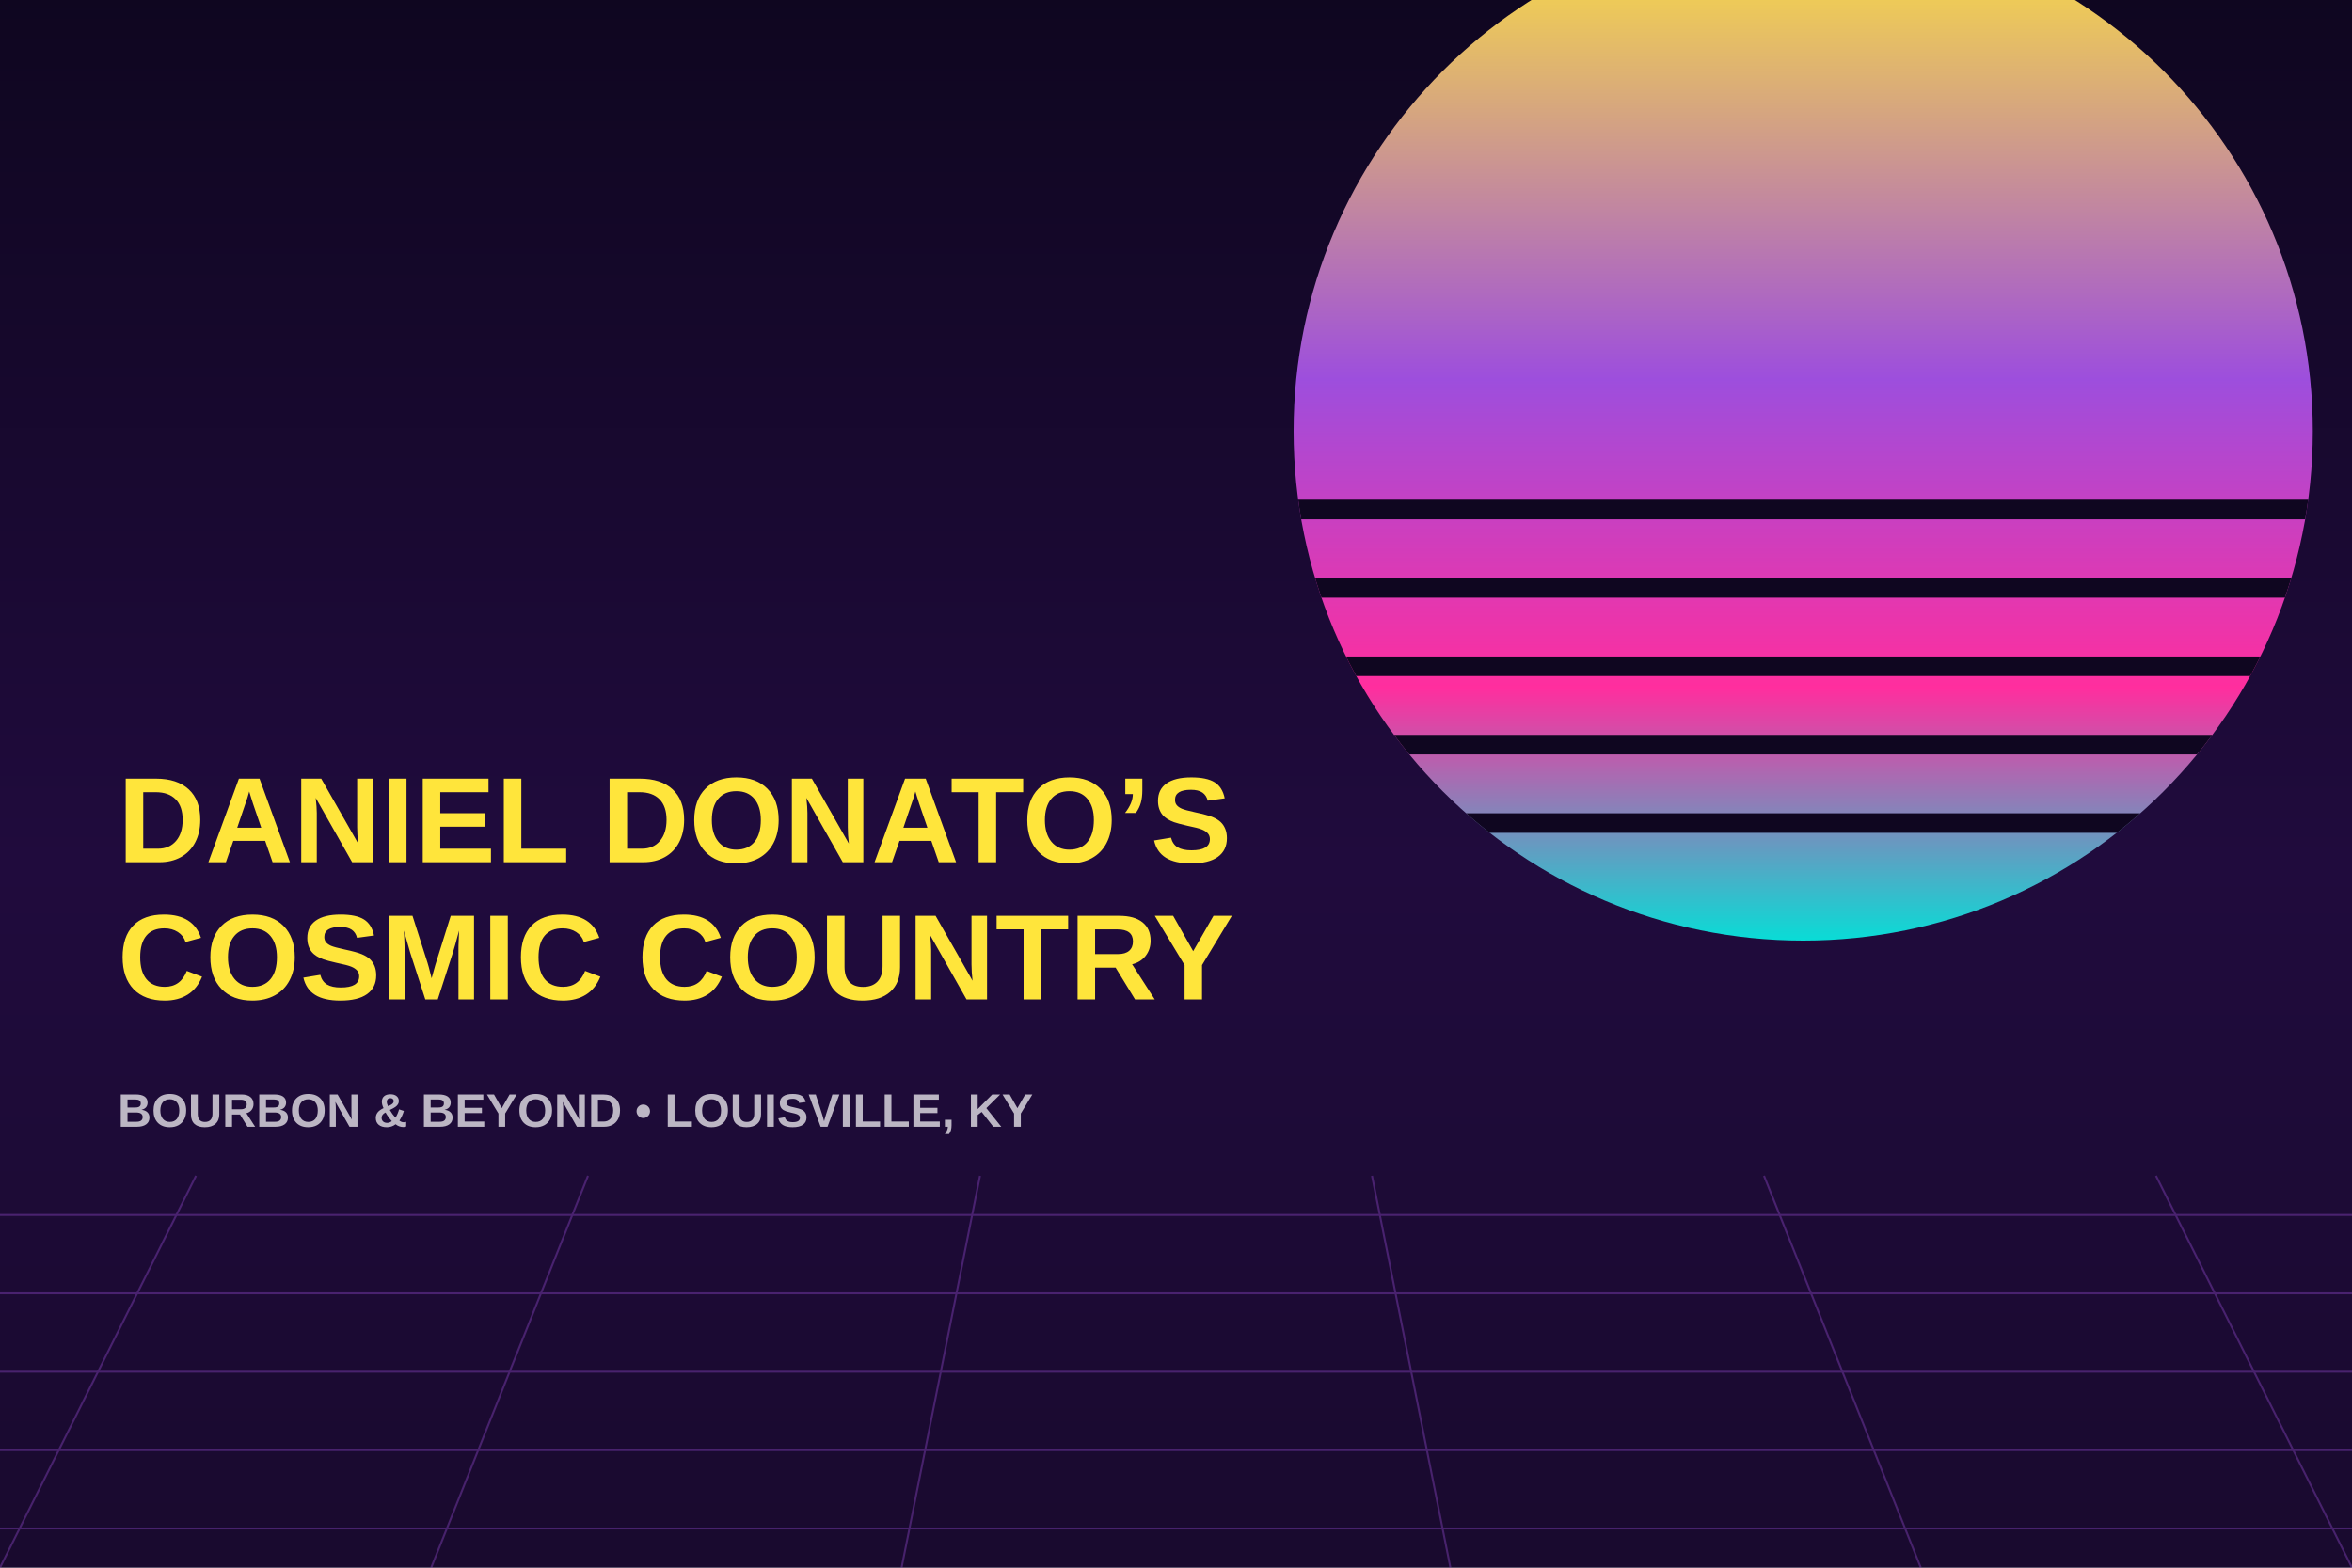
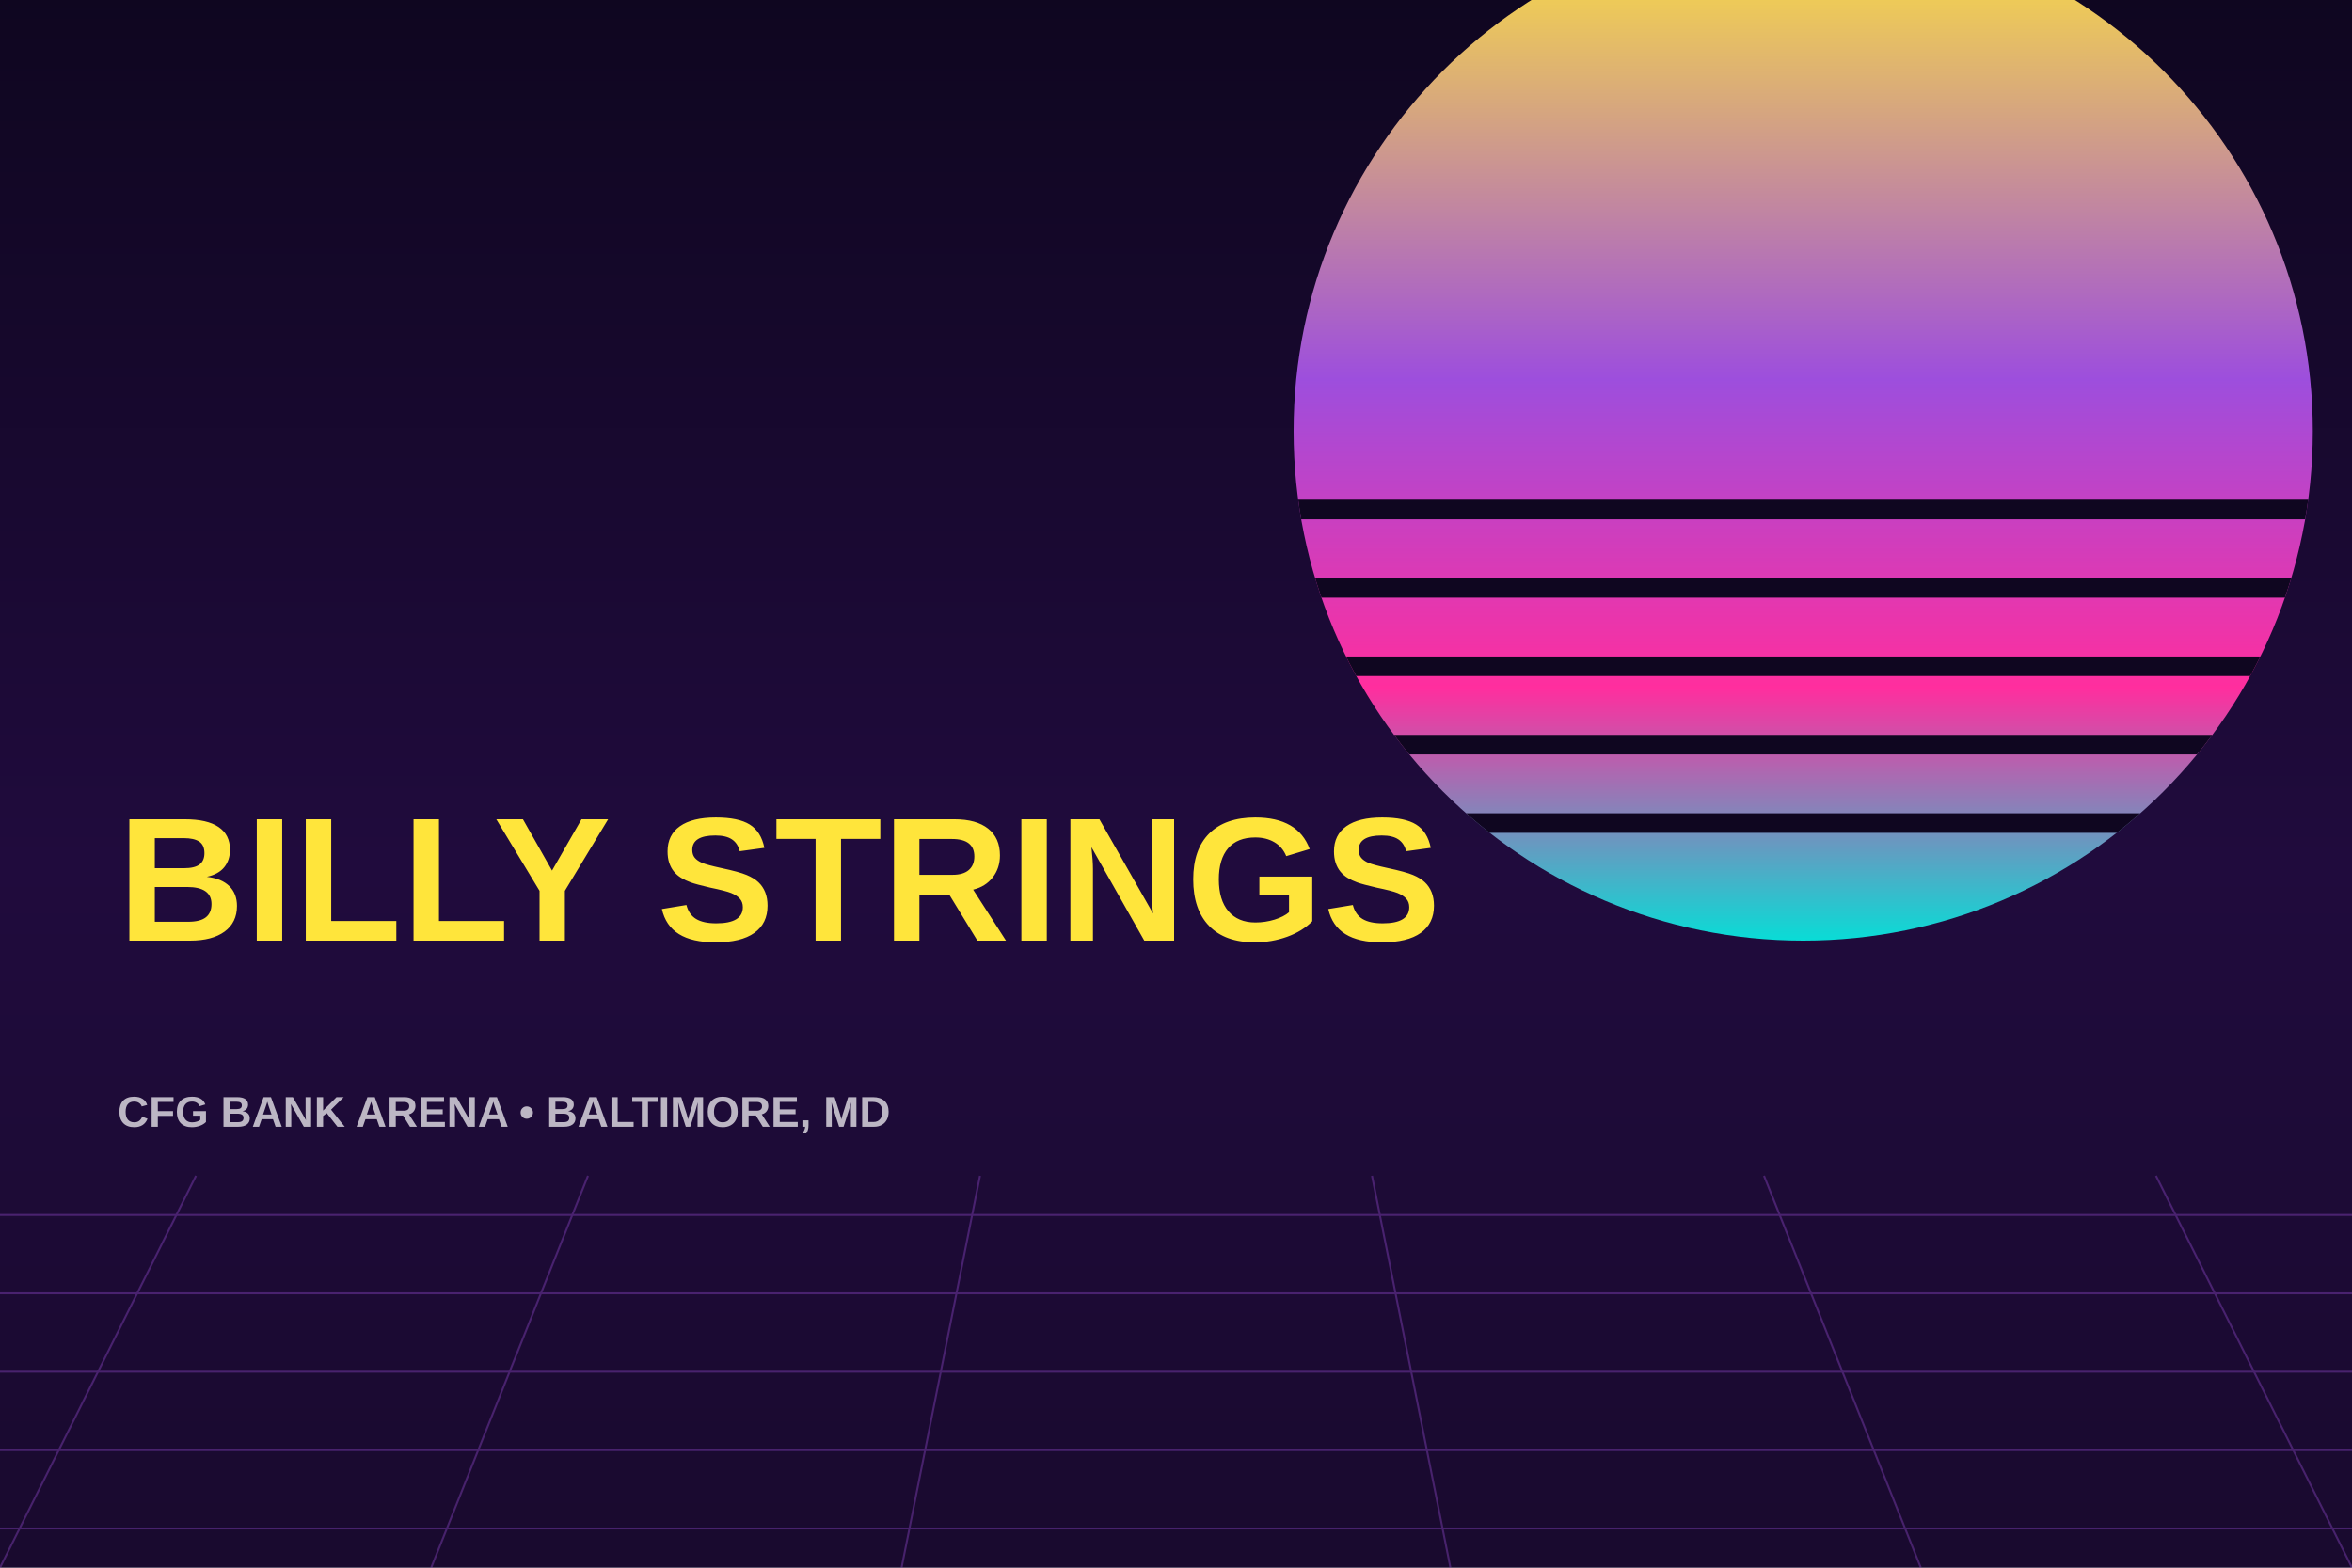
<svg xmlns="http://www.w3.org/2000/svg" width="1200" height="800" viewBox="0 0 1200 800">
  <defs>
    <linearGradient id="bg" x1="0" y1="0" x2="0" y2="1">
      <stop offset="0%" stop-color="#0f0620" />
      <stop offset="55%" stop-color="#200b3d" />
      <stop offset="100%" stop-color="#190a2e" />
    </linearGradient>
    <linearGradient id="sun" x1="0" y1="0" x2="0" y2="1">
      <stop offset="0%" stop-color="#ffe53b" />
      <stop offset="45%" stop-color="#9d4edd" />
      <stop offset="75%" stop-color="#ff2e9e" />
      <stop offset="100%" stop-color="#05dfd7" />
    </linearGradient>
    <clipPath id="sunClip">
      <circle cx="920" cy="220" r="260" />
    </clipPath>
  </defs>
  <rect width="1200" height="800" fill="url(#bg)" />
  <g clip-path="url(#sunClip)">
    <rect x="660" y="-40" width="520" height="520" fill="url(#sun)" />
    <g stroke="#0f0620" stroke-width="10">
      <line x1="660" y1="260" x2="1180" y2="260" />
      <line x1="660" y1="300" x2="1180" y2="300" />
      <line x1="660" y1="340" x2="1180" y2="340" />
      <line x1="660" y1="380" x2="1180" y2="380" />
      <line x1="660" y1="420" x2="1180" y2="420" />
    </g>
  </g>
  <g stroke="#9d4edd" stroke-width="1" opacity="0.35">
    <line x1="0" y1="620" x2="1200" y2="620" />
    <line x1="0" y1="660" x2="1200" y2="660" />
    <line x1="0" y1="700" x2="1200" y2="700" />
    <line x1="0" y1="740" x2="1200" y2="740" />
    <line x1="0" y1="780" x2="1200" y2="780" />
    <line x1="100" y1="600" x2="0" y2="800" />
    <line x1="300" y1="600" x2="220" y2="800" />
    <line x1="500" y1="600" x2="460" y2="800" />
    <line x1="700" y1="600" x2="740" y2="800" />
    <line x1="900" y1="600" x2="980" y2="800" />
    <line x1="1100" y1="600" x2="1200" y2="800" />
  </g>
-   <text x="60" y="440" font-family="Arial, sans-serif" font-weight="900" font-size="62" fill="#ffe53b">DANIEL DONATO’S</text>
-   <text x="60" y="510" font-family="Arial, sans-serif" font-weight="900" font-size="62" fill="#ffe53b">COSMIC COUNTRY</text>
-   <text x="60" y="575" font-family="Arial, sans-serif" font-weight="700" font-size="24" fill="#ffffff" opacity="0.7">BOURBON &amp; BEYOND • LOUISVILLE, KY</text>
+   <text x="60" y="480" font-family="Arial, sans-serif" font-weight="900" font-size="90" fill="#ffe53b">BILLY STRINGS</text>
+   <text x="60" y="575" font-family="Arial, sans-serif" font-weight="700" font-size="22" fill="#ffffff" opacity="0.7">CFG BANK ARENA • BALTIMORE, MD</text>
</svg>
